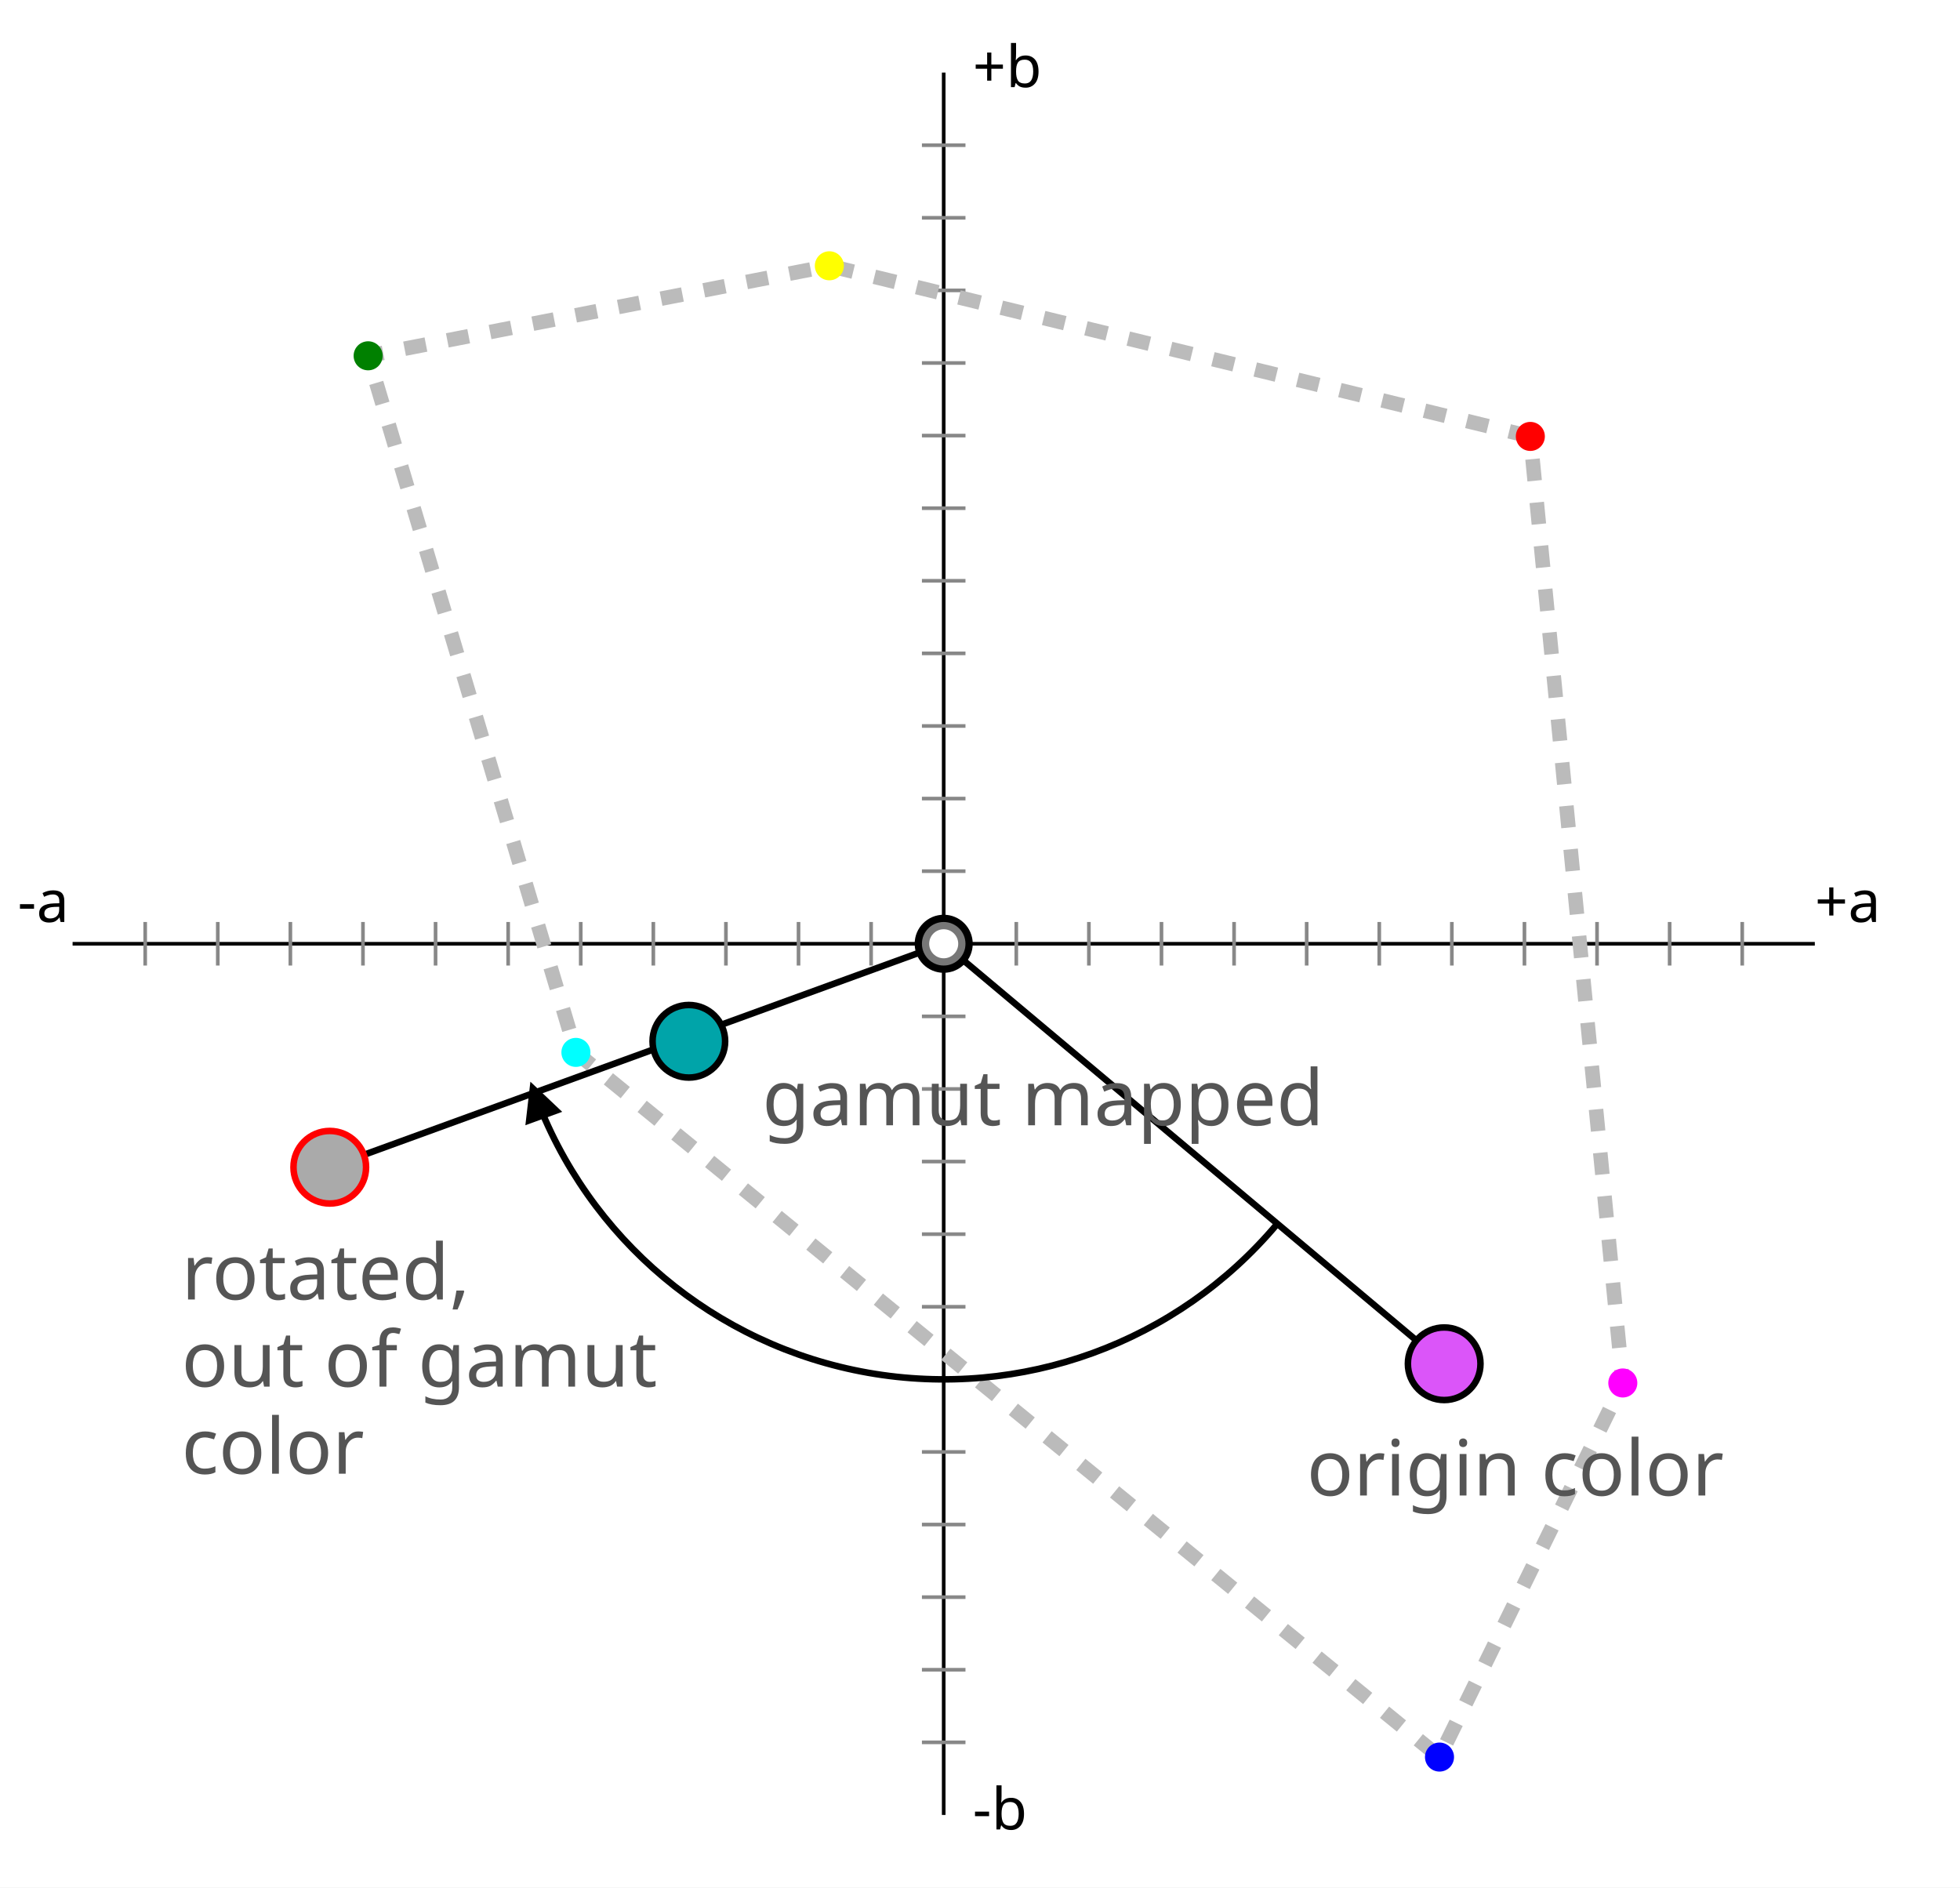
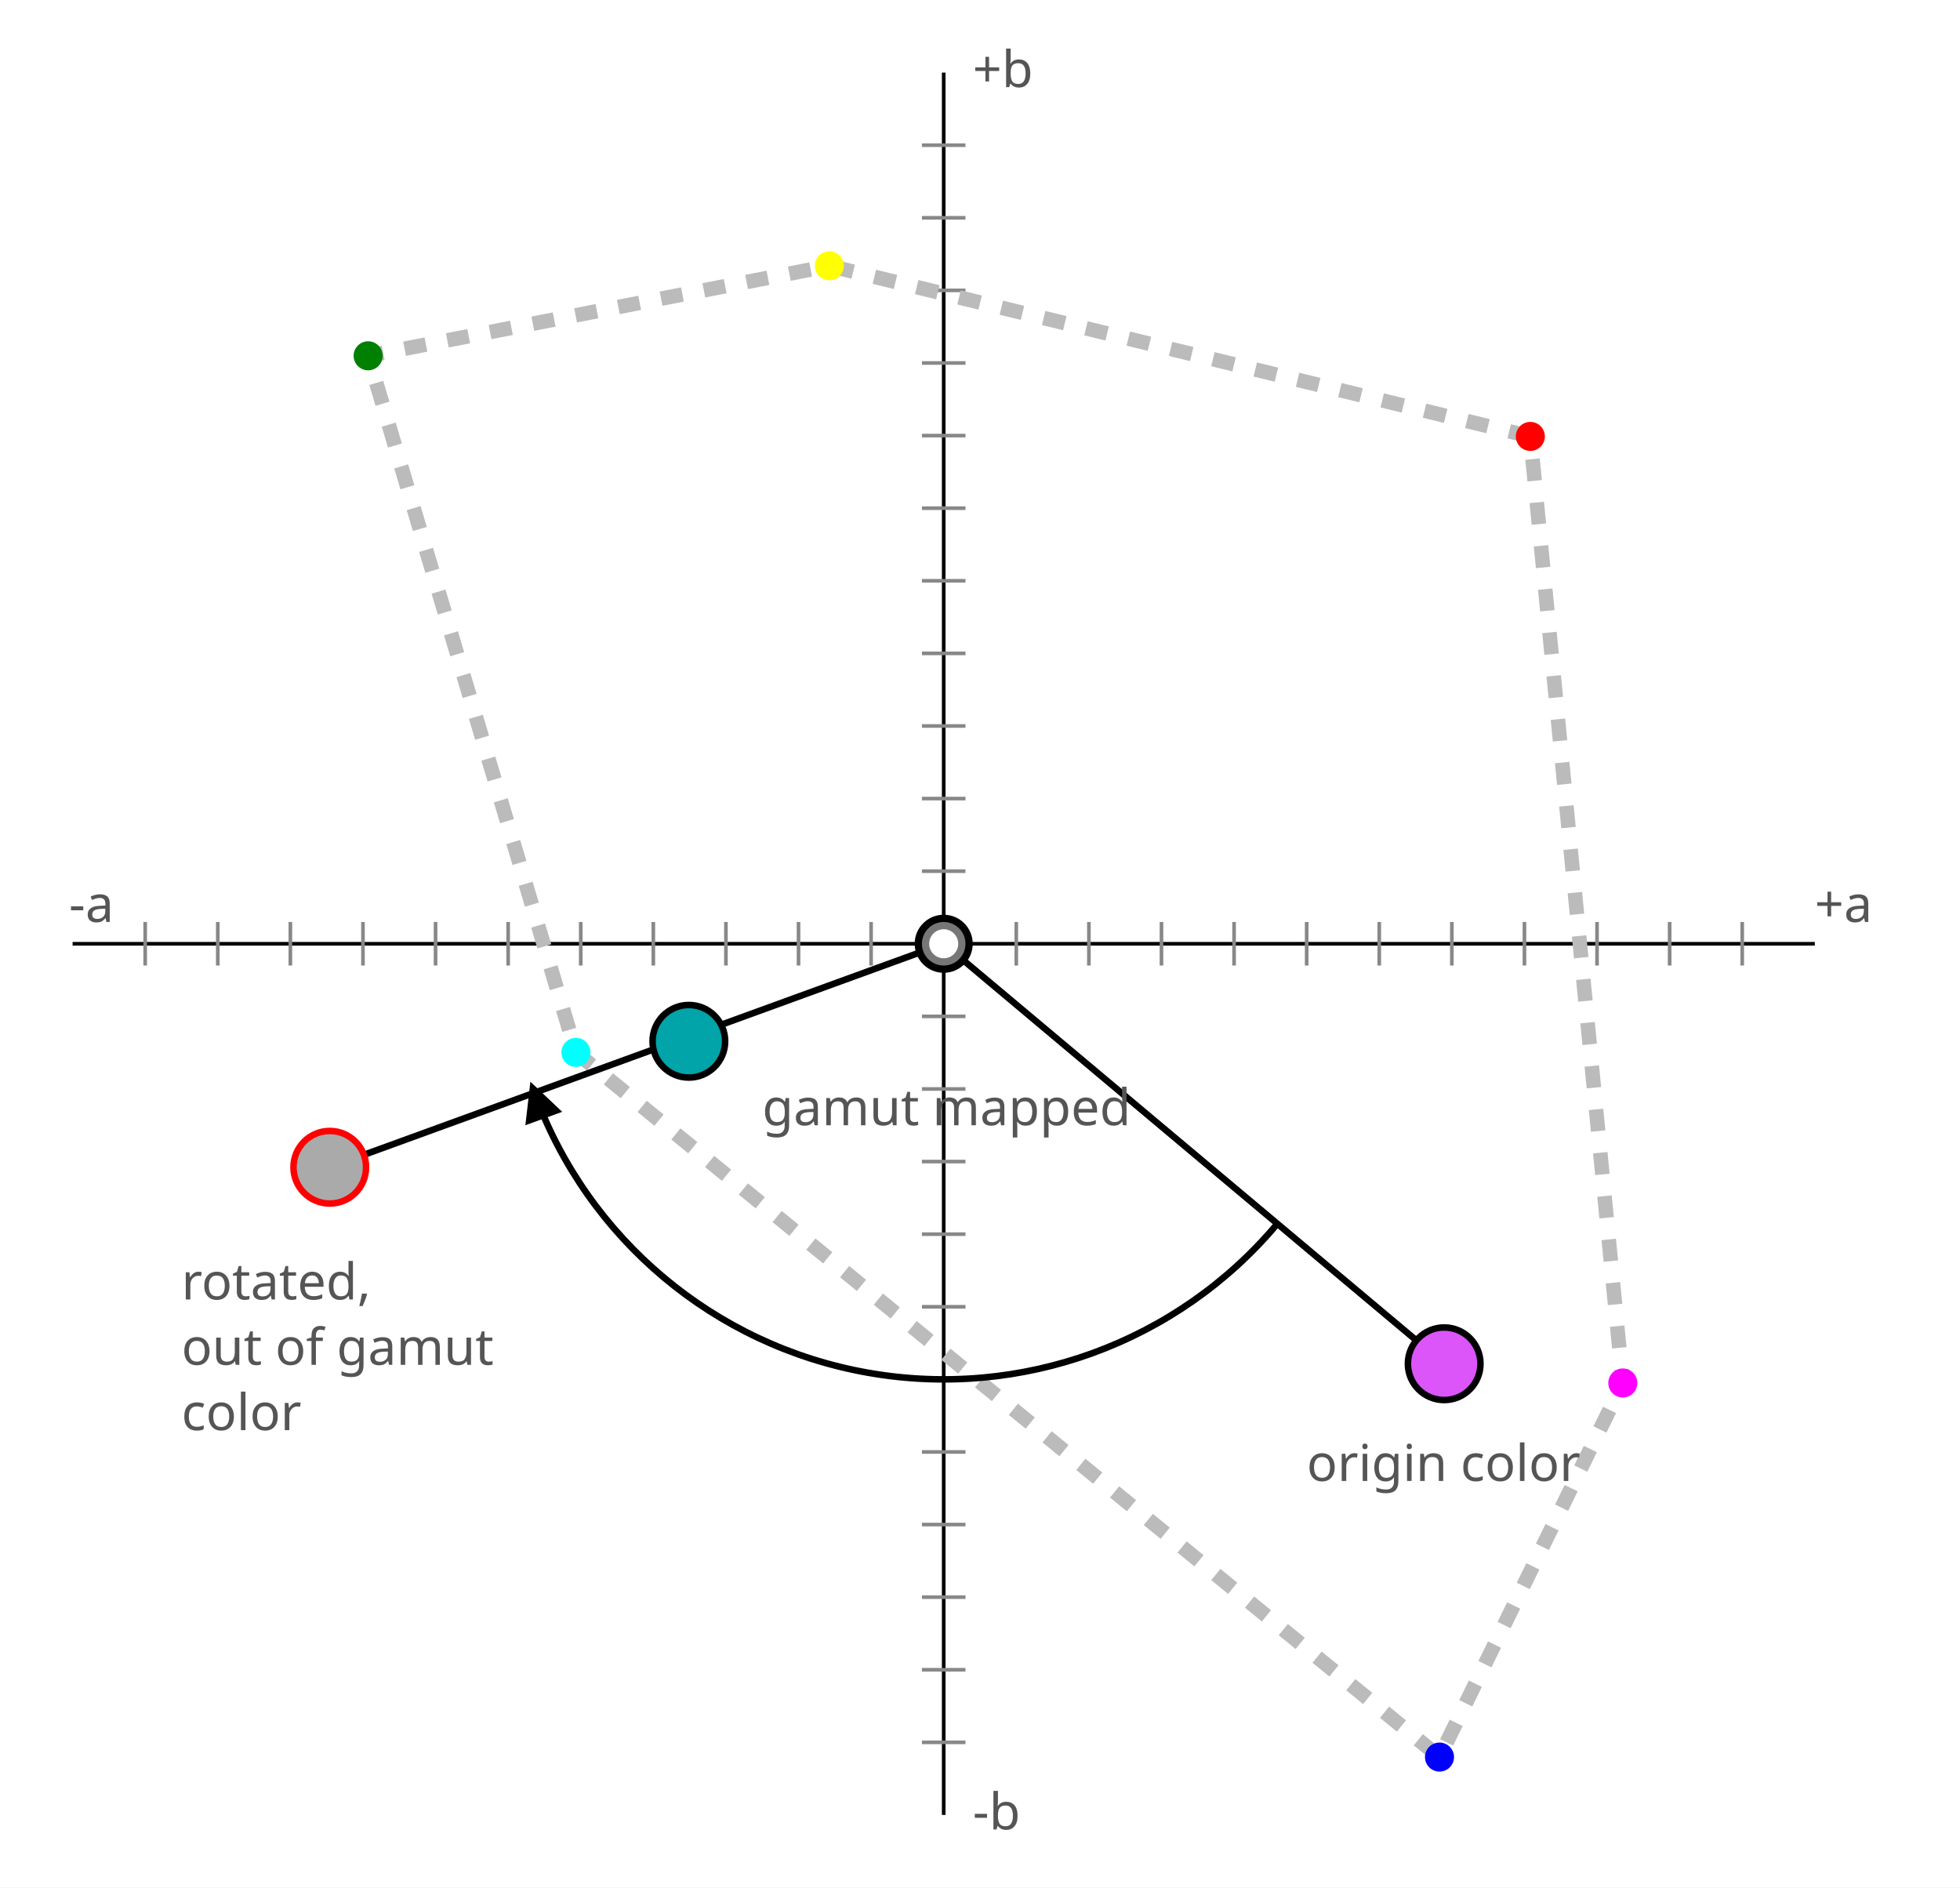
- <svg xmlns="http://www.w3.org/2000/svg" viewBox="-130 -130 270 260" overflow="visible" width="540" height="520">
+ <svg xmlns="http://www.w3.org/2000/svg" viewBox="-130 -130 270 260">
+   <style type="text/css">
+     @font-face {
+         font-family: OS_Cond_Med;
+         src: url(./fonts/OS_Cond_Med.woff2);
+     }
+     text {
+         font-family: OS_Cond_Med;
+         font-size:7px;
+         text-anchor:start;
+         fill: #555
+         }
+     text.end {
+       text-anchor:end;
+     }
+     text.smol {
+       font-size: 5px;
+     }
+ </style>
  <rect x="-130" y="-130" width="100%" height="100%" fill="white" />
  <g fill="none" stroke="black" stroke-width="0.5">


​<polyline points="0 -120 0 120" />
    <polyline points="-120 0 120 0" />
    <g stroke="#888">
      <path d="M-3,-110 h6 M-3,-100 h6 M-3,-90 h6 M-3,-80 h6 M-3,-70 h6 M-3,-60 h6 M-3,-50 h6 M-3,-40 h6 M-3,-30 h6 M-3,-20 h6 M-3,-10 h6 M-3,10 h6 M-3,20 h6 M-3,30 h6 M-3,40 h6 M-3,50 h6 M-3,60 h6 M-3,70 h6 M-3,80 h6 M-3,90 h6 M-3,100 h6 M-3,110 h6" />
      <path d="M110,-3 v6 M100,-3 v6 M90,-3 v6 M80,-3 v6 M70,-3 v6 M60,-3 v6 M50,-3 v6 M40,-3 v6 M30,-3 v6 M20,-3 v6 M10,-3 v6 M-10,-3 v6 M-20,-3 v6 M-30,-3 v6 M-40,-3 v6 M-50,-3 v6 M-60,-3 v6 M-70,-3 v6 M-80,-3 v6 M-90,-3 v6 M-100,-3 v6 M-110,-3 v6" />
    </g>
    <polyline stroke="#BBB" stroke-dasharray="3" stroke-width="2" points="80.81,-69.88   -15.75,-93.38   -79.28,-80.99   -50.66,14.96   68.29,112.02   93.54,60.49   80.81,-69.88" />
  </g>
  <defs>
    <marker id="arrowhead" viewBox="0 0 10 10" refX="7" refY="5" markerUnits="strokeWidth" markerWidth="6" markerHeight="8" orient="auto">
      <path d="M 0 0 L 10 5 L 0 10 z" stroke="none" fill="black" />
    </marker>
  </defs>
  <g stroke="none" stroke-width="0.5">
    <circle r="2" cx="80.812" cy="-69.885" fill="red" />
    <circle r="2" cx="-79.287" cy="-80.99" fill="green" />
    <circle r="2" cx="68.299" cy="112.029" fill="blue" />
    <circle r="2" cx="-50.665" cy="14.962" fill="cyan" />
    <circle r="2" cx="93.55" cy="60.499" fill="magenta" />
    <circle r="2" cx="-15.753" cy="-93.388" fill="yellow" />
  </g>
  <g stroke="black" stroke-width="0.9">
    <path fill="none" marker-end="url(#arrowhead)" d="M 45.963 38.567 A 60 60 0 0 1 -56.382 20.521" />
    <polyline points="0,0 68.944,57.851" />
    <circle r="5" cx="68.944" cy="57.851" fill="rgb(86.054% 33.428% 97.634%)" />
    <polyline points="0,0 -84.572,30.782" />
    <circle r="5" cx="-84.572" cy="30.782" fill="#AAA" stroke="red" />
    <circle r="5" cx="-35.108" cy="13.432" fill="rgb(0% 64.246% 66.28%)" />
  </g>
-   <g font-family="sans-serif" font-size="8pt" fill="#555">
-     <text x="50" y="76">origin color</text>
+   <g font-family="sans-serif">
+     <text x="50" y="74">origin color</text>
    <text x="-105" y="49">rotated,
-     <tspan x="-105" dy="12">out of gamut
-     <tspan x="-105" dy="12">color</tspan>
+     <tspan x="-105" dy="9">out of gamut
+     <tspan x="-105" dy="9">color</tspan>
      </tspan>
    </text>
    <text x="-25" y="25">gamut mapped</text>
  </g>
  <circle r="4" />
  <circle r="3" fill="#777" />
  <circle r="2" fill="#fff" />
  <g font-family="sans-serif" font-size="6pt">
    <text x="120" y="-3">+a</text>
    <text x="-120.5" y="-3" text-anchor="end">-a</text>
    <text x="4" y="122">-b</text>
    <text x="4" y="-118">+b</text>
  </g>
</svg>
